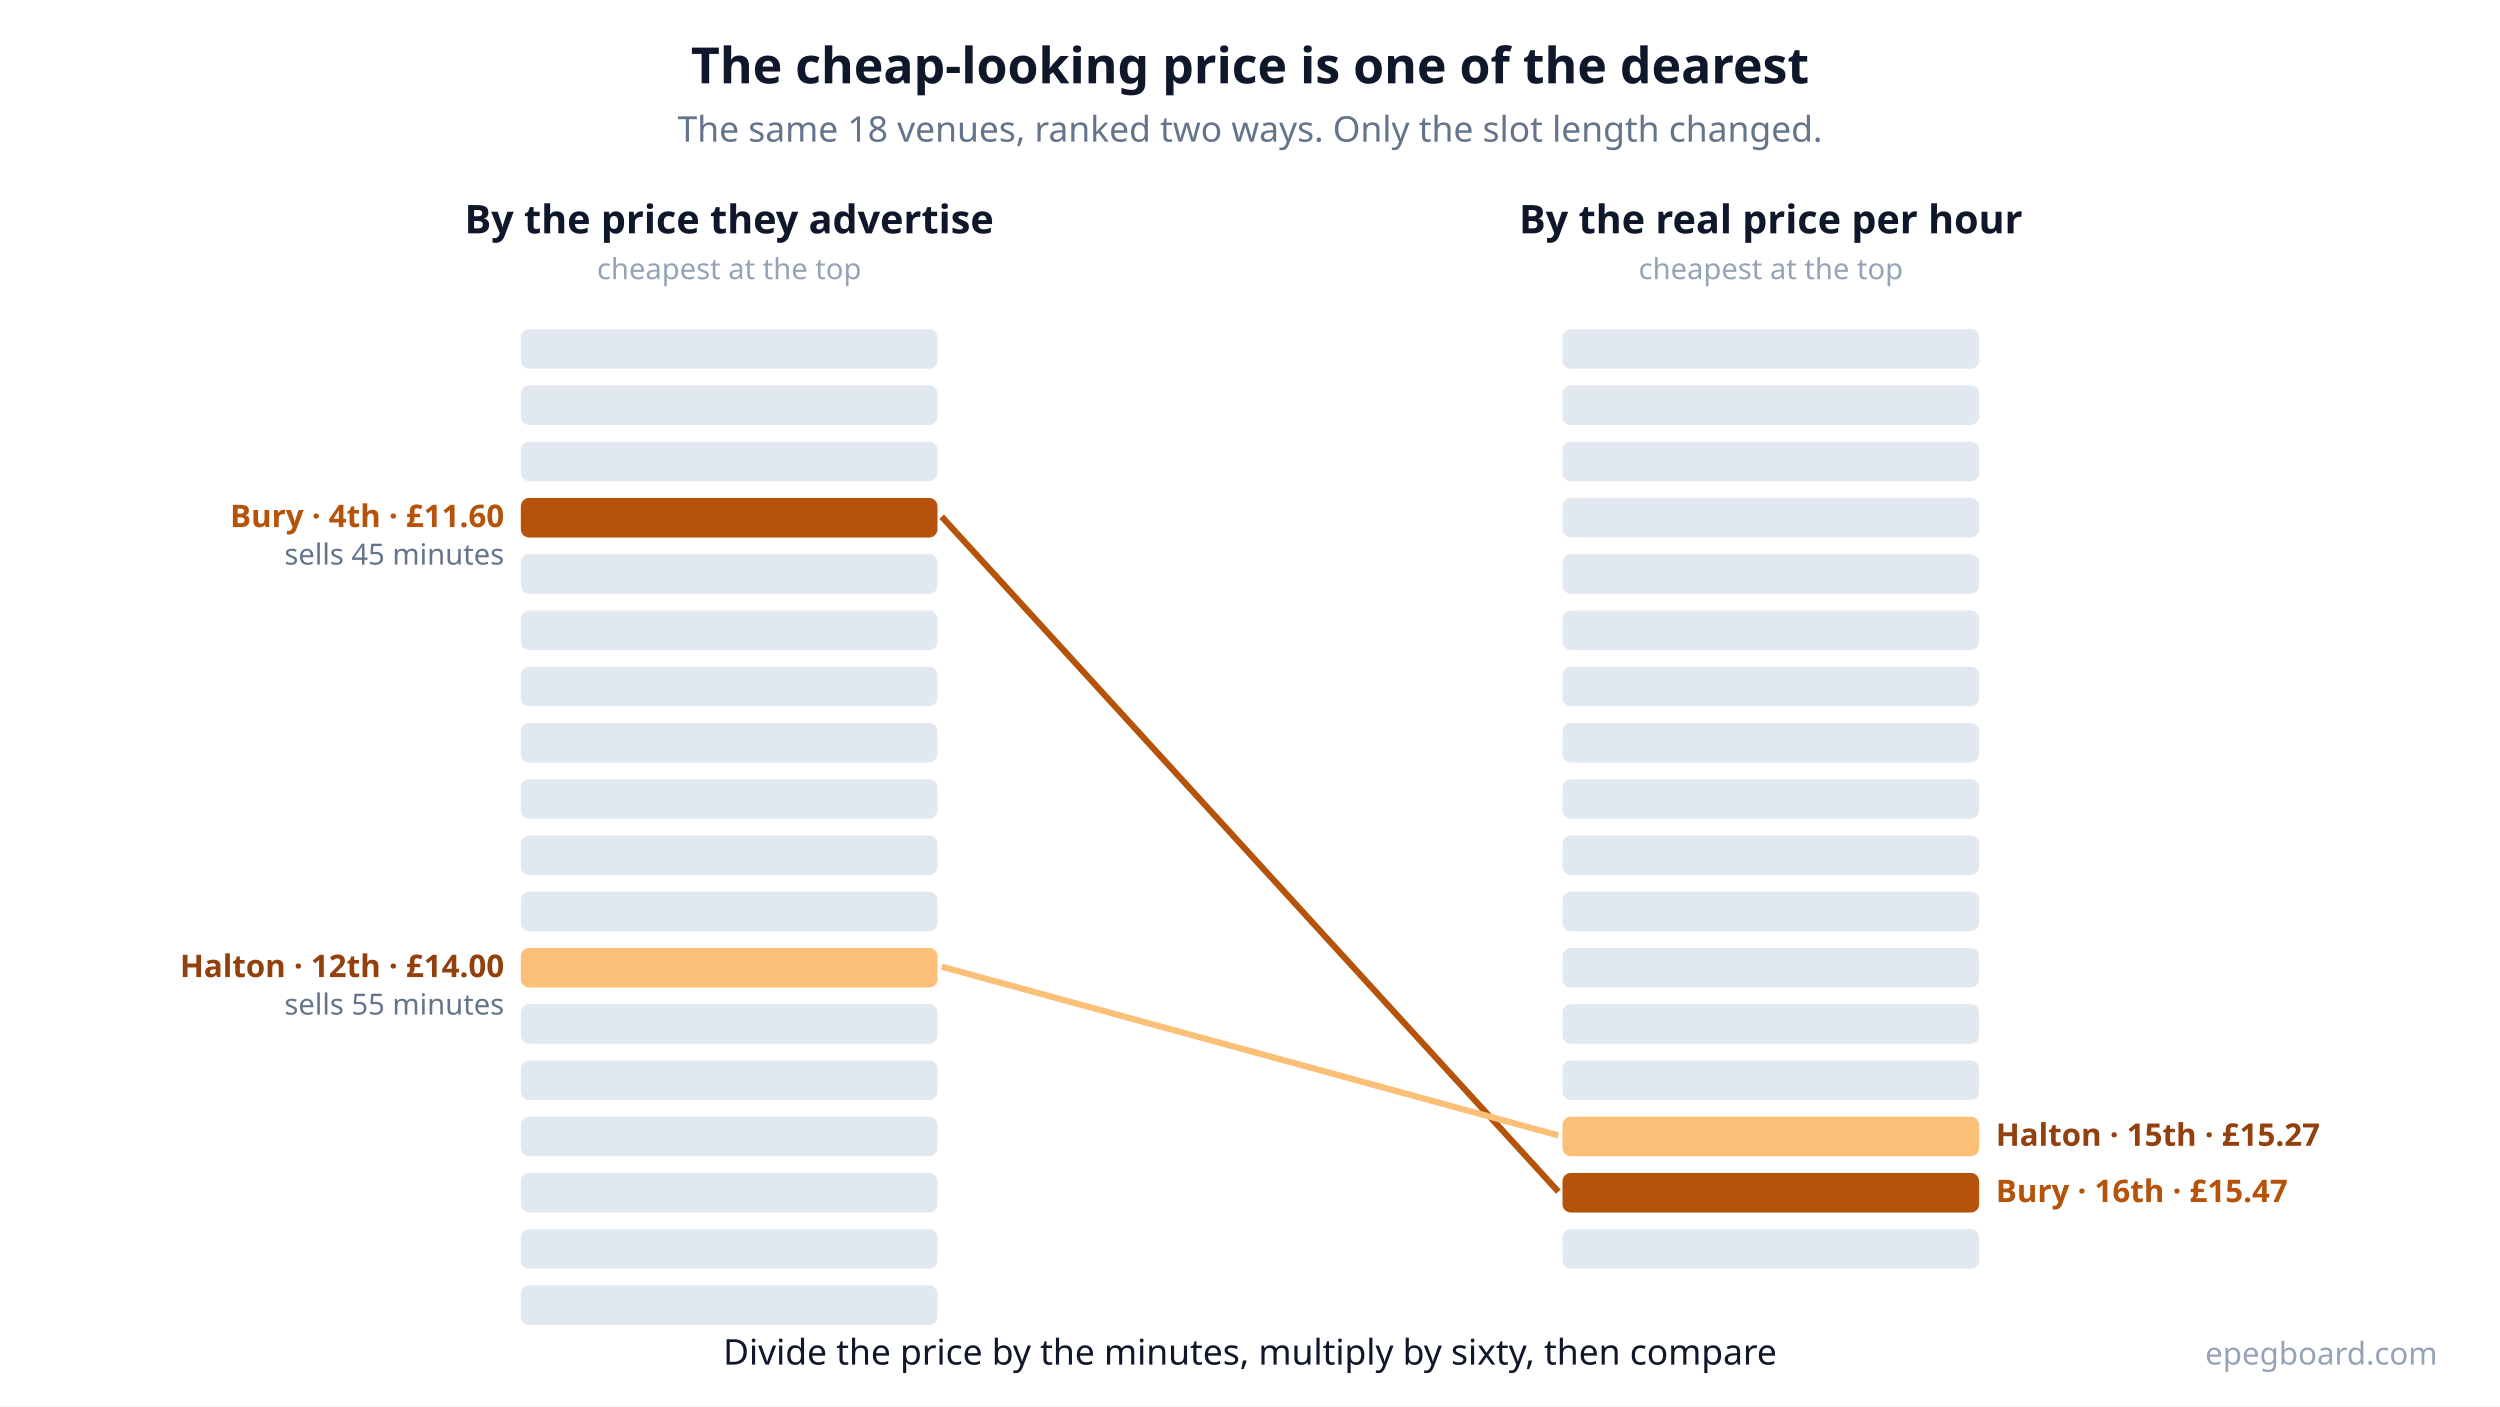
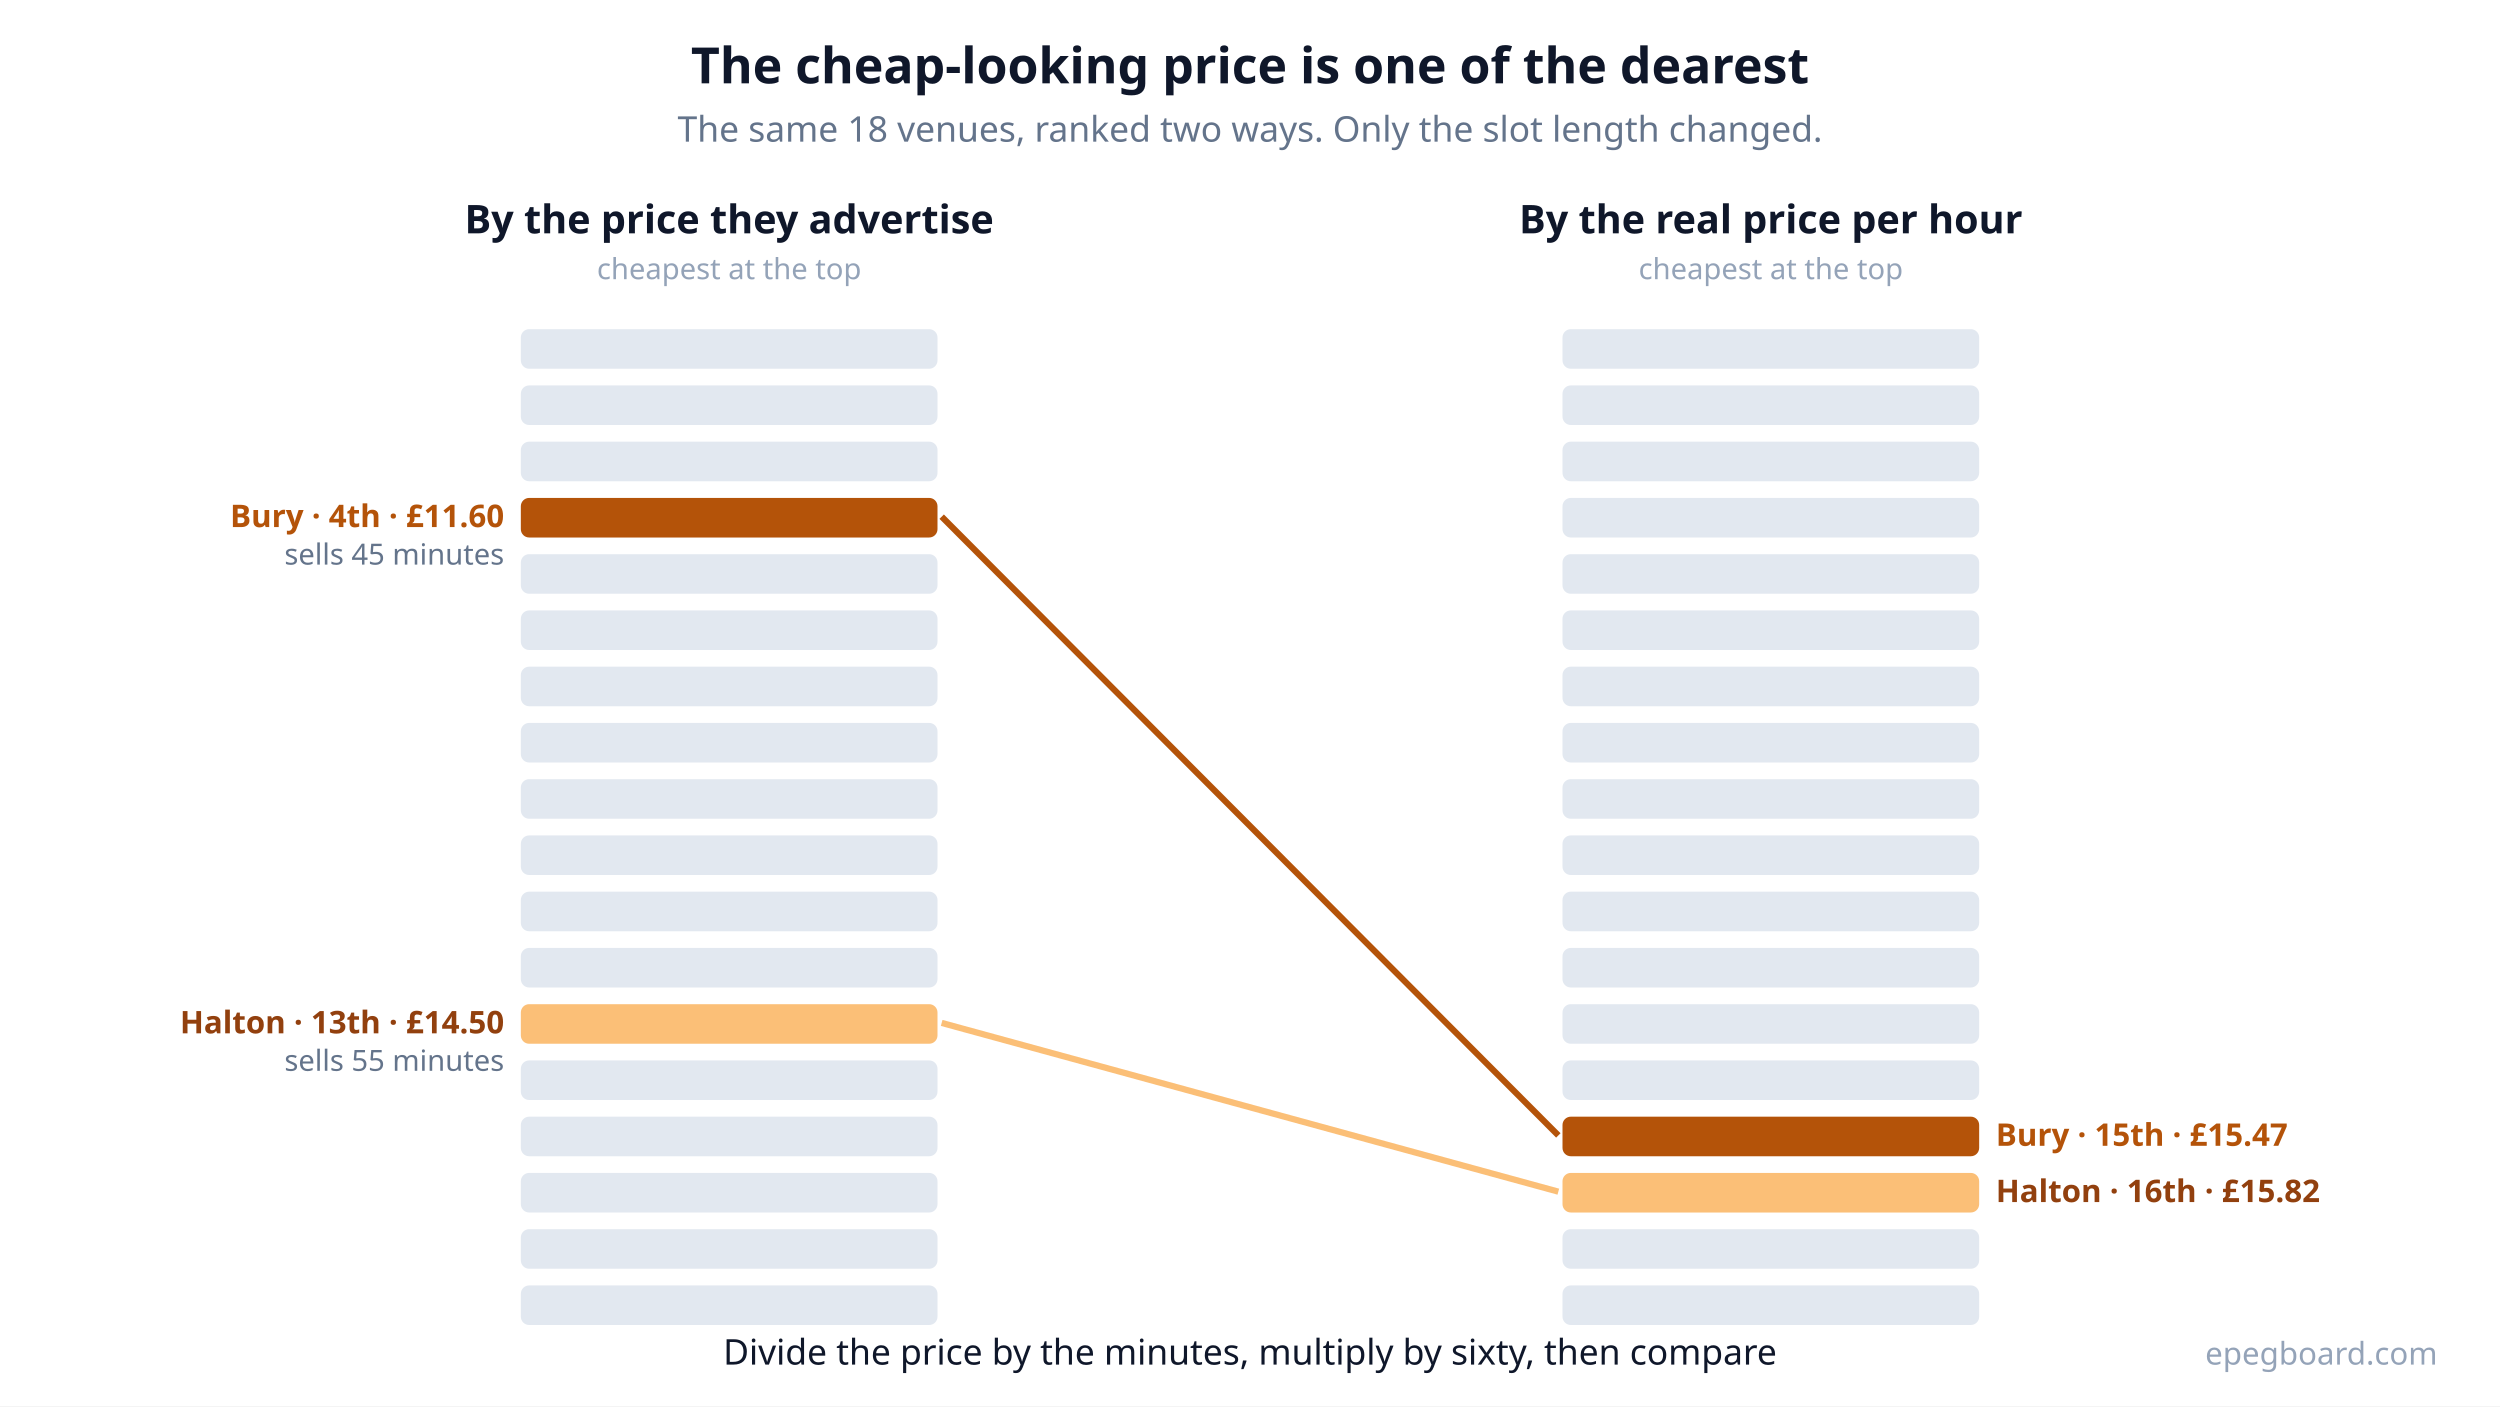
- <svg xmlns="http://www.w3.org/2000/svg" viewBox="0 0 1200 675" width="1200" height="675" role="img" aria-label="Two ranked columns of the same eighteen venues. The left column ranks them by the price they advertise, cheapest at the top; Castle Leisure Centre in Bury sits fourth from cheapest at eleven pounds sixty, and Halton sits twelfth at fourteen pounds. The right column ranks the same venues by their real price per sixty-minute court. Bury has moved down to sixteenth of eighteen at fifteen pounds forty-seven, because it sells a forty-five minute court, and Halton has moved to fifteenth at fifteen pounds twenty-seven because it sells fifty-five minutes. Lines trace both venues between the columns to show the jump. Every other venue sells a full hour and barely moves.">
+ <svg xmlns="http://www.w3.org/2000/svg" viewBox="0 0 1200 675" width="1200" height="675" role="img" aria-label="Two ranked columns of the same eighteen venues. The left column ranks them by the price they advertise, cheapest at the top; Castle Leisure Centre in Bury sits fourth from cheapest at eleven pounds sixty, and Halton sits thirteenth at fourteen pounds fifty. The right column ranks the same venues by their real price per sixty-minute court. Bury has moved down to fifteenth of eighteen at fifteen pounds forty-seven, because it sells a forty-five minute court, and Halton has moved from thirteenth to sixteenth at fifteen pounds eighty-two because it sells fifty-five minutes. Lines trace both venues between the columns to show the jump. Every other venue sells a full hour and barely moves.">
  <rect width="1200" height="675" fill="#ffffff" />
  <text x="600" y="40" text-anchor="middle" font-family="system-ui,sans-serif" font-size="24" fill="#0f172a" font-weight="600">The cheap-looking price is one of the dearest</text>
  <text x="600" y="68" text-anchor="middle" font-family="system-ui,sans-serif" font-size="17" fill="#64748b">The same 18 venues, ranked two ways. Only the slot length changed.</text>
  <text x="350" y="112" text-anchor="middle" font-family="system-ui,sans-serif" font-size="19" fill="#0f172a" font-weight="600">By the price they advertise</text>
  <text x="850" y="112" text-anchor="middle" font-family="system-ui,sans-serif" font-size="19" fill="#0f172a" font-weight="600">By the real price per hour</text>
  <text x="350" y="134" text-anchor="middle" font-family="system-ui,sans-serif" font-size="14" fill="#94a3b8">cheapest at the top</text>
  <text x="850" y="134" text-anchor="middle" font-family="system-ui,sans-serif" font-size="14" fill="#94a3b8">cheapest at the top</text>
  <g fill="#e2e8f0">
    <rect x="250" y="158" width="200" height="19" rx="4" />
    <rect x="250" y="185" width="200" height="19" rx="4" />
    <rect x="250" y="212" width="200" height="19" rx="4" />
    <rect x="250" y="266" width="200" height="19" rx="4" />
    <rect x="250" y="293" width="200" height="19" rx="4" />
    <rect x="250" y="320" width="200" height="19" rx="4" />
    <rect x="250" y="347" width="200" height="19" rx="4" />
    <rect x="250" y="374" width="200" height="19" rx="4" />
    <rect x="250" y="401" width="200" height="19" rx="4" />
    <rect x="250" y="428" width="200" height="19" rx="4" />
-     <rect x="250" y="482" width="200" height="19" rx="4" />
+     <rect x="250" y="455" width="200" height="19" rx="4" />
    <rect x="250" y="509" width="200" height="19" rx="4" />
    <rect x="250" y="536" width="200" height="19" rx="4" />
    <rect x="250" y="563" width="200" height="19" rx="4" />
    <rect x="250" y="590" width="200" height="19" rx="4" />
    <rect x="250" y="617" width="200" height="19" rx="4" />
  </g>
  <rect x="250" y="239" width="200" height="19" rx="4" fill="#b45309" />
-   <rect x="250" y="455" width="200" height="19" rx="4" fill="#fbbf77" />
+   <rect x="250" y="482" width="200" height="19" rx="4" fill="#fbbf77" />
  <g fill="#e2e8f0">
    <rect x="750" y="158" width="200" height="19" rx="4" />
    <rect x="750" y="185" width="200" height="19" rx="4" />
    <rect x="750" y="212" width="200" height="19" rx="4" />
    <rect x="750" y="239" width="200" height="19" rx="4" />
    <rect x="750" y="266" width="200" height="19" rx="4" />
    <rect x="750" y="293" width="200" height="19" rx="4" />
    <rect x="750" y="320" width="200" height="19" rx="4" />
    <rect x="750" y="347" width="200" height="19" rx="4" />
    <rect x="750" y="374" width="200" height="19" rx="4" />
    <rect x="750" y="401" width="200" height="19" rx="4" />
    <rect x="750" y="428" width="200" height="19" rx="4" />
    <rect x="750" y="455" width="200" height="19" rx="4" />
    <rect x="750" y="482" width="200" height="19" rx="4" />
    <rect x="750" y="509" width="200" height="19" rx="4" />
    <rect x="750" y="590" width="200" height="19" rx="4" />
+     <rect x="750" y="617" width="200" height="19" rx="4" />
  </g>
-   <rect x="750" y="536" width="200" height="19" rx="4" fill="#fbbf77" />
-   <rect x="750" y="563" width="200" height="19" rx="4" fill="#b45309" />
-   <line x1="452" y1="248" x2="748" y2="572" stroke="#b45309" stroke-width="3" />
-   <line x1="452" y1="464" x2="748" y2="545" stroke="#fbbf77" stroke-width="3" />
+   <rect x="750" y="563" width="200" height="19" rx="4" fill="#fbbf77" />
+   <rect x="750" y="536" width="200" height="19" rx="4" fill="#b45309" />
+   <line x1="452" y1="248" x2="748" y2="545" stroke="#b45309" stroke-width="3" />
+   <line x1="452" y1="491" x2="748" y2="572" stroke="#fbbf77" stroke-width="3" />
  <g font-family="system-ui,sans-serif" font-size="15" font-weight="600">
    <text x="242" y="253" text-anchor="end" fill="#b45309">Bury · 4th · £11.60</text>
-     <text x="242" y="469" text-anchor="end" fill="#92400e">Halton · 12th · £14.00</text>
-     <text x="958" y="577" fill="#b45309">Bury · 16th · £15.47</text>
-     <text x="958" y="550" fill="#92400e">Halton · 15th · £15.27</text>
+     <text x="242" y="496" text-anchor="end" fill="#92400e">Halton · 13th · £14.50</text>
+     <text x="958" y="550" fill="#b45309">Bury · 15th · £15.47</text>
+     <text x="958" y="577" fill="#92400e">Halton · 16th · £15.82</text>
  </g>
  <g font-family="system-ui,sans-serif" font-size="14" fill="#64748b">
    <text x="242" y="271" text-anchor="end">sells 45 minutes</text>
-     <text x="242" y="487" text-anchor="end">sells 55 minutes</text>
+     <text x="242" y="514" text-anchor="end">sells 55 minutes</text>
  </g>
  <text x="600" y="655" text-anchor="middle" font-family="system-ui,sans-serif" font-size="17" fill="#0f172a">Divide the price by the minutes, multiply by sixty, then compare</text>
  <text x="1170" y="655" text-anchor="end" font-family="system-ui,sans-serif" font-size="15" fill="#94a3b8">epegboard.com</text>
</svg>
